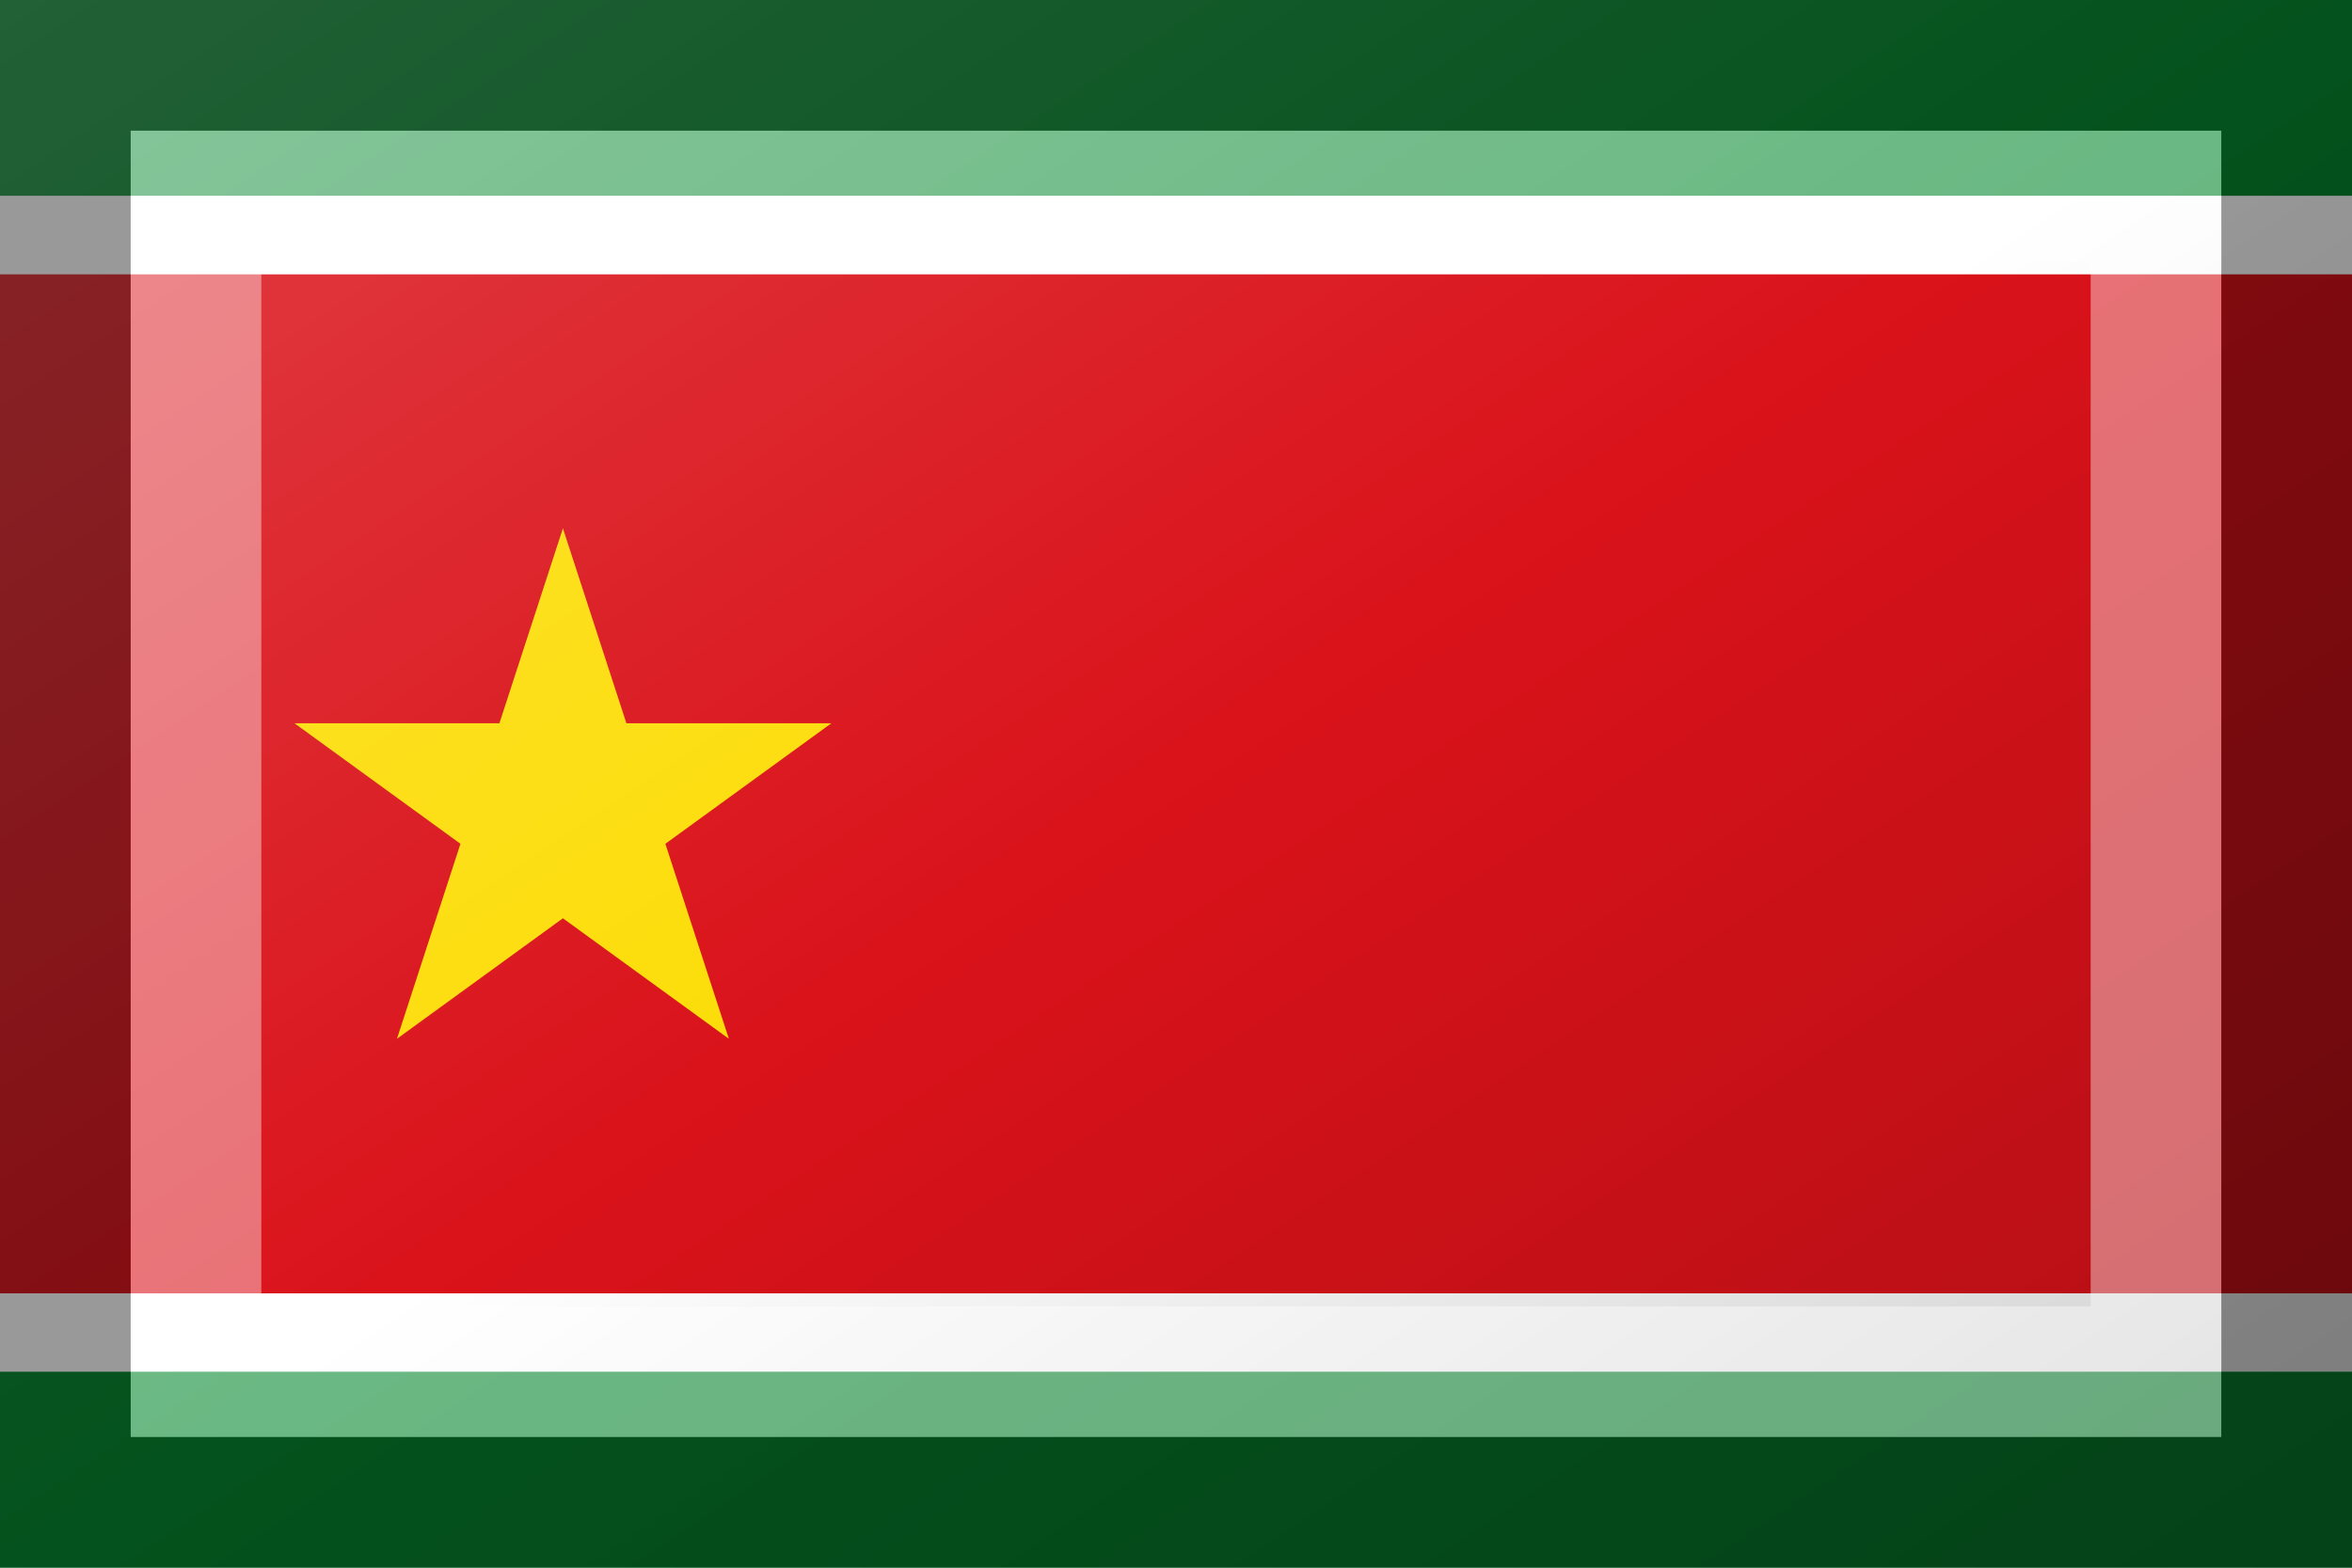
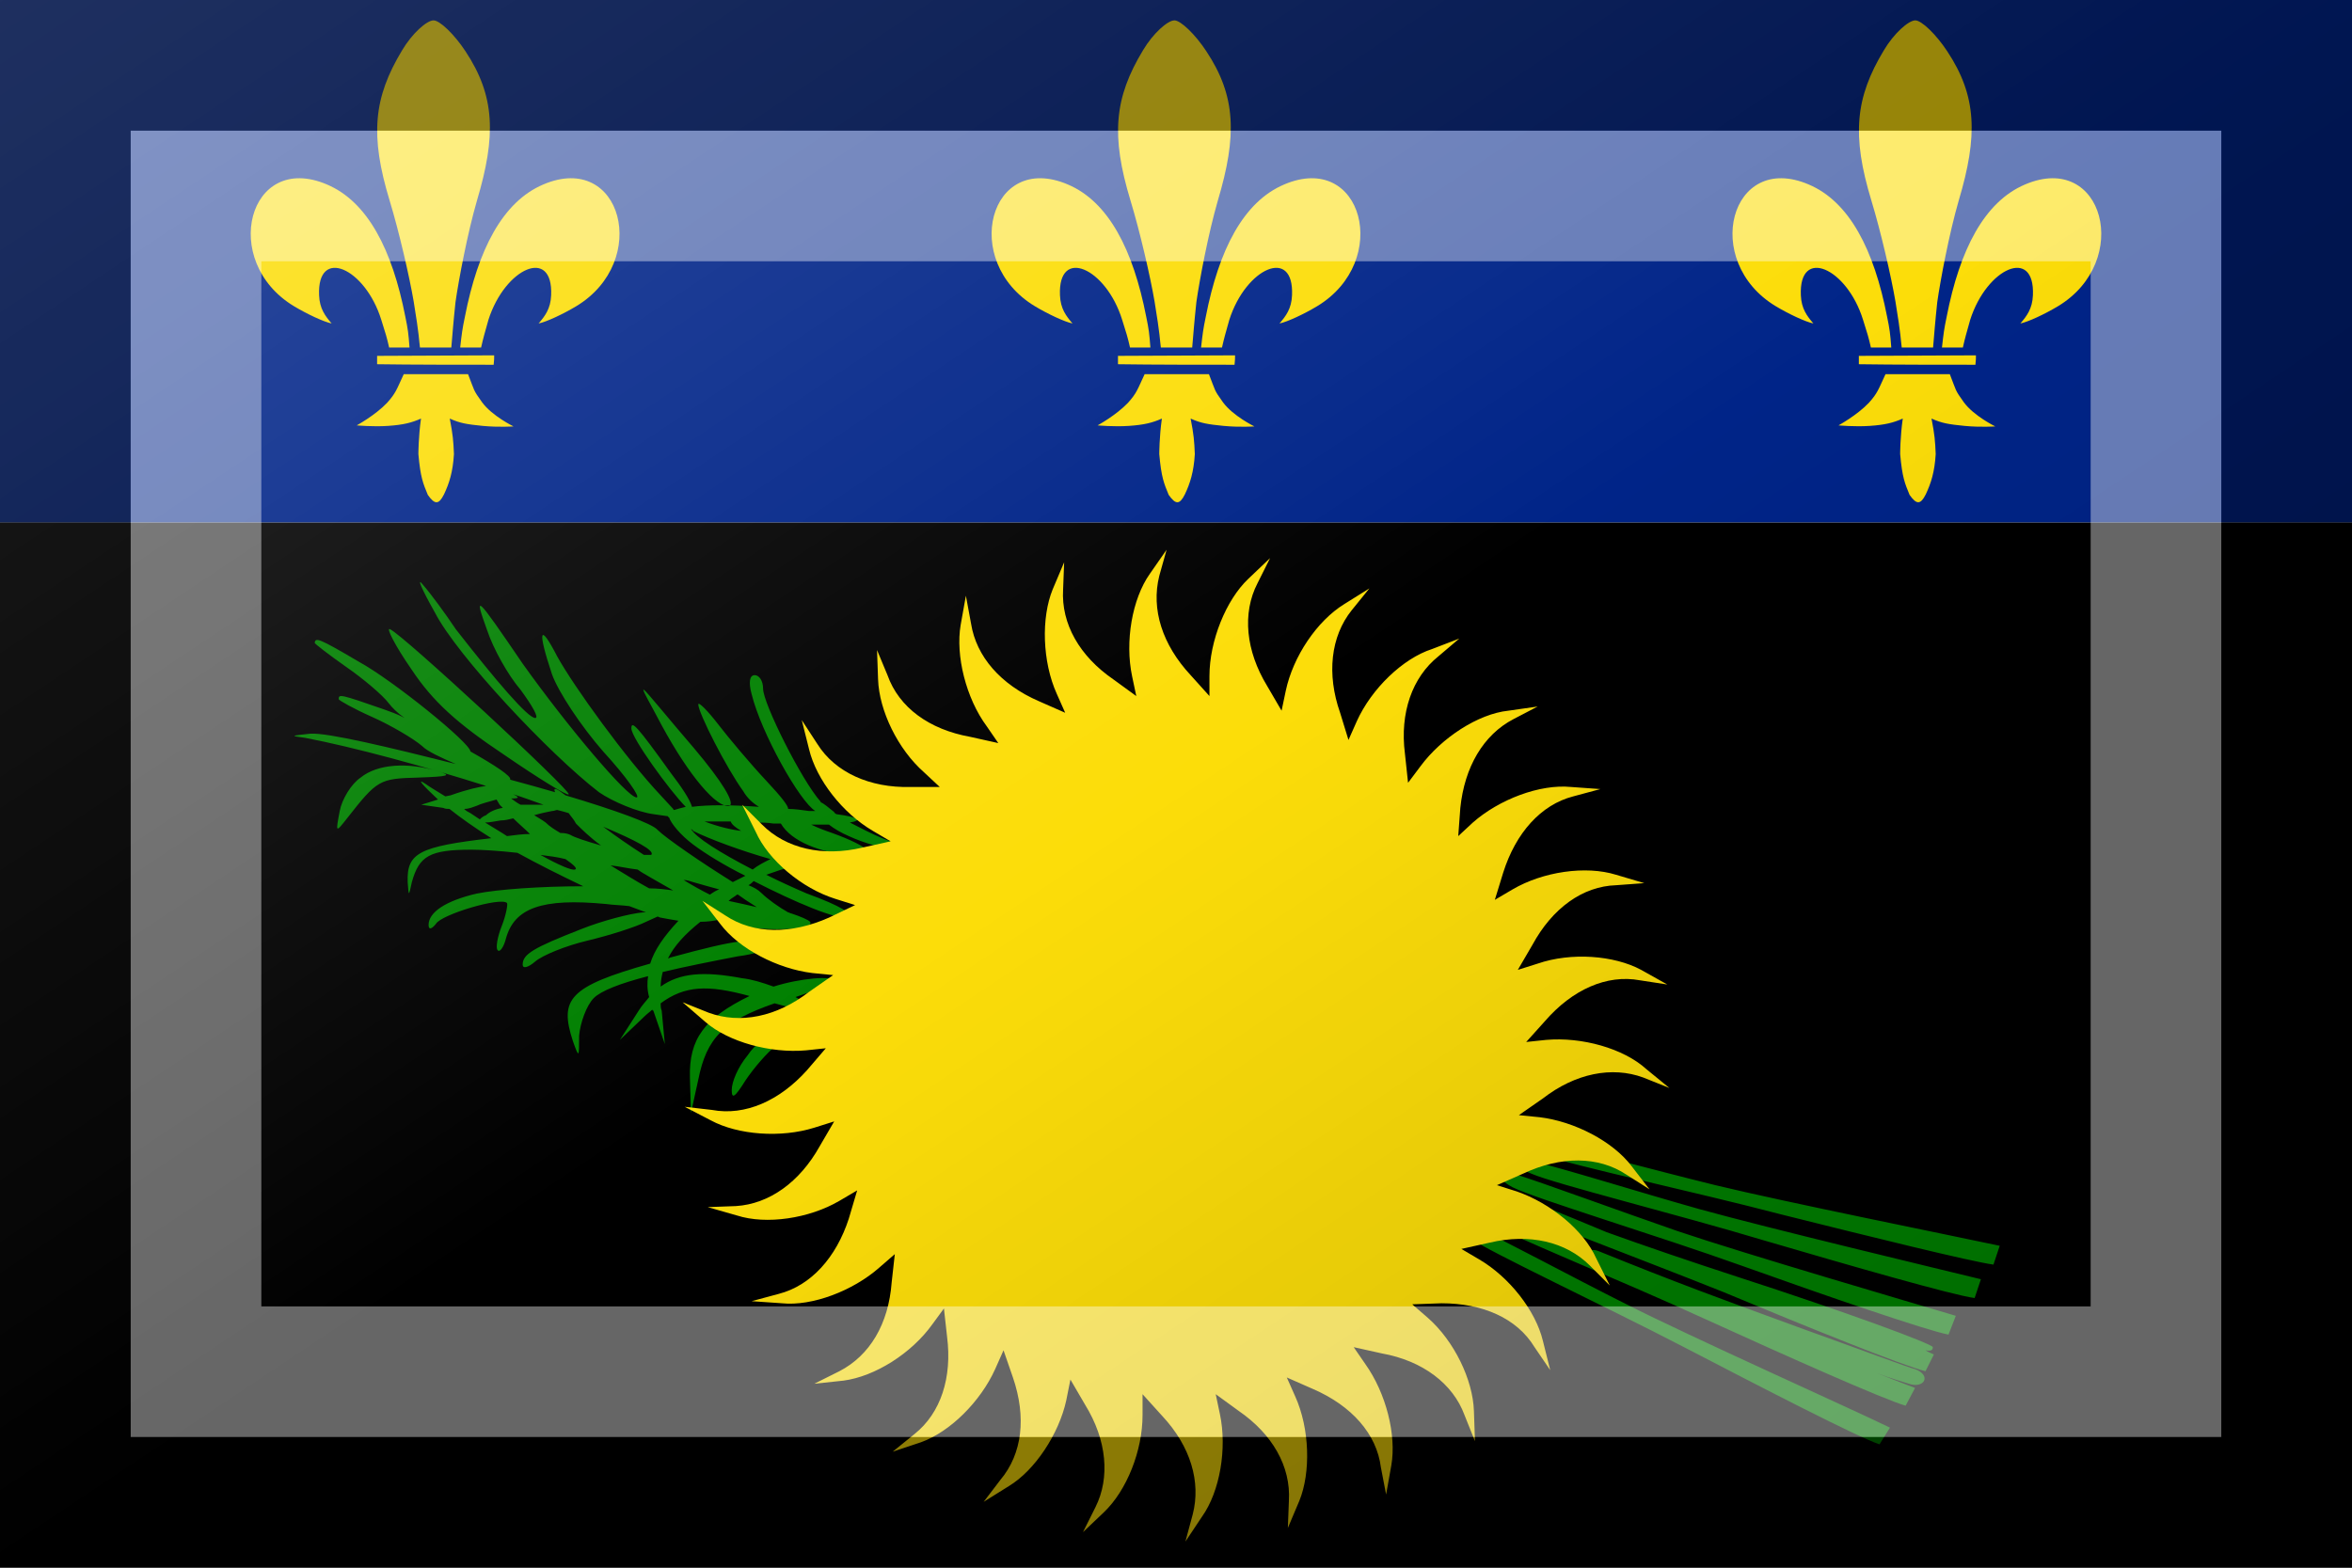
<svg xmlns="http://www.w3.org/2000/svg" xmlns:xlink="http://www.w3.org/1999/xlink" version="1.1" width="540" height="360" viewBox="0 0 540 360">
  <style>
- .green{fill:rgb(7,137,48);}
- .red{fill:rgb(218,18,26);}
- .white{fill:rgb(255,255,255);}
+ .black{fill:rgb(0,0,0);}
+ .blue{fill:rgb(0,36,136);}
+ .green{fill:rgb(0,128,0);}
.yellow{fill:rgb(252,221,9);}
</style>
  <defs>
-     <path id="star" d="M 0.0 -1.0 L 0.225 -0.309 L 0.951 -0.309 L 0.363 0.118 L 0.588 0.809 L 0.0 0.382 L -0.588 0.809 L -0.363 0.118 L -0.951 -0.309 L -0.225 -0.309 Z" />
+     <path id="cane" d="M 0.717 0.292 C 0.72 0.294 0.723 0.295 0.725 0.296 L 0.717 0.312 C 0.696 0.307 0.602 0.269 0.523 0.236 C 0.443 0.204 0.33 0.162 0.308 0.15 C 0.292 0.141 0.293 0.132 0.313 0.139 C 0.327 0.144 0.369 0.161 0.412 0.179 C 0.448 0.192 0.492 0.207 0.538 0.222 C 0.64 0.255 0.724 0.286 0.724 0.289 C 0.724 0.292 0.722 0.293 0.717 0.292 Z M 0.707 0.31 C 0.702 0.309 0.654 0.291 0.601 0.272 C 0.519 0.242 0.478 0.227 0.404 0.197 C 0.398 0.195 0.396 0.196 0.398 0.2 C 0.399 0.201 0.399 0.201 0.4 0.202 C 0.357 0.182 0.314 0.162 0.3 0.157 C 0.28 0.15 0.279 0.158 0.295 0.168 C 0.316 0.181 0.428 0.226 0.506 0.262 C 0.585 0.298 0.677 0.339 0.698 0.345 L 0.707 0.328 C 0.699 0.325 0.686 0.32 0.671 0.314 C 0.684 0.319 0.695 0.322 0.701 0.324 C 0.716 0.329 0.723 0.316 0.707 0.31 Z M -0.643 -0.278 C -0.611 -0.256 -0.582 -0.238 -0.581 -0.24 C -0.578 -0.243 -0.741 -0.394 -0.752 -0.398 C -0.756 -0.4 -0.747 -0.382 -0.731 -0.359 C -0.711 -0.329 -0.688 -0.308 -0.643 -0.278 Z M -0.269 -0.187 C -0.279 -0.188 -0.298 -0.193 -0.313 -0.2 C -0.32 -0.203 -0.327 -0.207 -0.332 -0.211 C -0.337 -0.211 -0.343 -0.211 -0.349 -0.211 C -0.343 -0.208 -0.335 -0.205 -0.329 -0.203 C -0.293 -0.19 -0.282 -0.179 -0.307 -0.181 C -0.341 -0.184 -0.368 -0.195 -0.378 -0.212 C -0.38 -0.212 -0.383 -0.212 -0.385 -0.212 C -0.391 -0.213 -0.397 -0.213 -0.403 -0.213 C -0.402 -0.213 -0.401 -0.212 -0.401 -0.212 C -0.396 -0.206 -0.384 -0.198 -0.375 -0.193 C -0.373 -0.192 -0.371 -0.191 -0.369 -0.19 C -0.365 -0.188 -0.36 -0.186 -0.356 -0.184 C -0.354 -0.183 -0.351 -0.182 -0.349 -0.181 C -0.344 -0.178 -0.342 -0.176 -0.341 -0.175 C -0.334 -0.171 -0.33 -0.167 -0.33 -0.165 C -0.33 -0.163 -0.345 -0.166 -0.365 -0.171 C -0.373 -0.17 -0.383 -0.166 -0.392 -0.163 C -0.38 -0.157 -0.367 -0.151 -0.353 -0.145 C -0.32 -0.133 -0.308 -0.125 -0.315 -0.123 C -0.323 -0.119 -0.365 -0.137 -0.404 -0.157 C -0.405 -0.156 -0.407 -0.154 -0.409 -0.153 C -0.404 -0.151 -0.4 -0.149 -0.396 -0.145 C -0.391 -0.14 -0.38 -0.132 -0.371 -0.127 C -0.37 -0.127 -0.369 -0.126 -0.368 -0.126 C -0.359 -0.123 -0.352 -0.12 -0.35 -0.118 C -0.344 -0.108 -0.414 -0.109 -0.432 -0.118 C -0.433 -0.119 -0.434 -0.119 -0.435 -0.12 L -0.437 -0.12 C -0.442 -0.119 -0.448 -0.118 -0.455 -0.118 C -0.47 -0.106 -0.48 -0.095 -0.486 -0.083 C -0.485 -0.083 -0.484 -0.084 -0.483 -0.084 C -0.421 -0.101 -0.399 -0.104 -0.394 -0.095 C -0.391 -0.091 -0.403 -0.087 -0.419 -0.085 C -0.445 -0.08 -0.47 -0.075 -0.491 -0.07 C -0.492 -0.066 -0.493 -0.061 -0.493 -0.056 C -0.475 -0.069 -0.452 -0.071 -0.415 -0.064 C -0.406 -0.063 -0.396 -0.06 -0.385 -0.056 C -0.36 -0.064 -0.327 -0.067 -0.327 -0.061 C -0.327 -0.06 -0.343 -0.053 -0.364 -0.046 C -0.353 -0.04 -0.346 -0.035 -0.348 -0.032 C -0.348 -0.031 -0.363 -0.034 -0.384 -0.04 C -0.433 -0.023 -0.449 -0.007 -0.457 0.033 L -0.464 0.065 L -0.465 0.031 C -0.466 -0.006 -0.451 -0.026 -0.408 -0.047 C -0.448 -0.058 -0.47 -0.057 -0.493 -0.04 C -0.493 -0.038 -0.493 -0.035 -0.492 -0.033 L -0.489 -0.001 L -0.5 -0.033 C -0.501 -0.033 -0.501 -0.034 -0.501 -0.034 C -0.503 -0.032 -0.506 -0.03 -0.509 -0.027 L -0.532 -0.005 L -0.514 -0.033 C -0.511 -0.038 -0.507 -0.042 -0.504 -0.046 C -0.506 -0.053 -0.506 -0.06 -0.505 -0.066 C -0.532 -0.059 -0.55 -0.052 -0.557 -0.045 C -0.564 -0.038 -0.57 -0.021 -0.571 -0.009 C -0.571 0.012 -0.571 0.013 -0.577 -0.004 C -0.59 -0.044 -0.581 -0.056 -0.503 -0.078 C -0.499 -0.091 -0.49 -0.104 -0.476 -0.119 C -0.482 -0.12 -0.488 -0.121 -0.493 -0.122 C -0.494 -0.122 -0.495 -0.123 -0.496 -0.123 L -0.507 -0.118 C -0.517 -0.113 -0.542 -0.105 -0.563 -0.1 S -0.606 -0.086 -0.613 -0.08 C -0.62 -0.074 -0.625 -0.073 -0.625 -0.077 C -0.625 -0.087 -0.615 -0.093 -0.569 -0.111 C -0.549 -0.119 -0.522 -0.126 -0.51 -0.127 H -0.507 C -0.512 -0.129 -0.518 -0.131 -0.523 -0.133 C -0.531 -0.134 -0.538 -0.134 -0.545 -0.135 C -0.607 -0.141 -0.633 -0.131 -0.641 -0.102 C -0.643 -0.094 -0.647 -0.088 -0.649 -0.091 C -0.651 -0.093 -0.649 -0.104 -0.645 -0.114 S -0.639 -0.135 -0.64 -0.136 C -0.646 -0.142 -0.703 -0.125 -0.708 -0.116 C -0.712 -0.111 -0.715 -0.11 -0.715 -0.115 C -0.715 -0.127 -0.699 -0.138 -0.669 -0.145 C -0.649 -0.149 -0.608 -0.152 -0.567 -0.152 C -0.588 -0.162 -0.61 -0.173 -0.63 -0.184 C -0.648 -0.186 -0.664 -0.187 -0.674 -0.187 C -0.714 -0.187 -0.724 -0.181 -0.731 -0.156 C -0.734 -0.142 -0.734 -0.142 -0.735 -0.156 C -0.736 -0.184 -0.724 -0.19 -0.655 -0.198 C -0.671 -0.208 -0.685 -0.218 -0.695 -0.226 C -0.697 -0.226 -0.699 -0.226 -0.701 -0.227 L -0.722 -0.23 L -0.706 -0.235 C -0.721 -0.249 -0.727 -0.256 -0.718 -0.25 C -0.714 -0.247 -0.707 -0.243 -0.699 -0.238 L -0.694 -0.239 C -0.677 -0.245 -0.667 -0.247 -0.66 -0.248 C -0.66 -0.248 -0.66 -0.248 -0.66 -0.248 C -0.72 -0.267 -0.786 -0.285 -0.833 -0.294 C -0.848 -0.296 -0.847 -0.296 -0.828 -0.298 C -0.811 -0.299 -0.753 -0.285 -0.689 -0.269 C -0.703 -0.275 -0.716 -0.281 -0.721 -0.286 C -0.729 -0.293 -0.751 -0.306 -0.769 -0.314 C -0.787 -0.322 -0.801 -0.33 -0.801 -0.331 C -0.801 -0.336 -0.8 -0.336 -0.757 -0.321 C -0.752 -0.319 -0.745 -0.317 -0.738 -0.313 C -0.745 -0.318 -0.75 -0.323 -0.753 -0.327 C -0.759 -0.335 -0.778 -0.351 -0.794 -0.362 C -0.811 -0.374 -0.824 -0.384 -0.824 -0.385 C -0.823 -0.39 -0.821 -0.39 -0.782 -0.367 C -0.749 -0.349 -0.675 -0.289 -0.675 -0.281 C -0.652 -0.268 -0.635 -0.257 -0.637 -0.254 C -0.622 -0.25 -0.608 -0.246 -0.594 -0.242 C -0.596 -0.247 -0.593 -0.246 -0.584 -0.239 C -0.537 -0.225 -0.501 -0.212 -0.496 -0.206 C -0.488 -0.198 -0.453 -0.174 -0.424 -0.156 C -0.42 -0.158 -0.416 -0.16 -0.412 -0.162 C -0.412 -0.162 -0.412 -0.162 -0.412 -0.162 C -0.432 -0.172 -0.45 -0.183 -0.462 -0.192 C -0.474 -0.201 -0.483 -0.212 -0.485 -0.218 C -0.485 -0.218 -0.486 -0.218 -0.486 -0.219 L -0.5 -0.221 C -0.515 -0.223 -0.539 -0.233 -0.552 -0.242 C -0.6 -0.279 -0.688 -0.373 -0.709 -0.414 C -0.722 -0.437 -0.727 -0.449 -0.72 -0.44 C -0.713 -0.432 -0.699 -0.413 -0.689 -0.398 C -0.65 -0.348 -0.62 -0.313 -0.613 -0.313 C -0.609 -0.313 -0.616 -0.325 -0.627 -0.34 C -0.639 -0.354 -0.653 -0.379 -0.659 -0.397 C -0.672 -0.433 -0.67 -0.431 -0.625 -0.365 C -0.583 -0.306 -0.525 -0.237 -0.516 -0.237 C -0.512 -0.237 -0.526 -0.257 -0.548 -0.281 C -0.569 -0.305 -0.591 -0.338 -0.597 -0.355 C -0.611 -0.397 -0.609 -0.405 -0.592 -0.372 C -0.576 -0.343 -0.526 -0.274 -0.493 -0.239 L -0.481 -0.226 C -0.481 -0.225 -0.48 -0.225 -0.48 -0.225 C -0.477 -0.226 -0.473 -0.227 -0.469 -0.228 C -0.484 -0.243 -0.521 -0.294 -0.521 -0.303 C -0.521 -0.311 -0.516 -0.306 -0.483 -0.26 C -0.473 -0.247 -0.465 -0.235 -0.463 -0.228 C -0.448 -0.23 -0.426 -0.23 -0.399 -0.228 C -0.404 -0.231 -0.41 -0.236 -0.414 -0.243 C -0.43 -0.265 -0.457 -0.318 -0.457 -0.326 C -0.457 -0.329 -0.448 -0.32 -0.438 -0.307 C -0.428 -0.294 -0.407 -0.269 -0.392 -0.253 C -0.377 -0.237 -0.371 -0.229 -0.371 -0.226 C -0.365 -0.226 -0.358 -0.225 -0.351 -0.224 C -0.349 -0.224 -0.347 -0.224 -0.345 -0.224 C -0.36 -0.233 -0.397 -0.299 -0.406 -0.336 C -0.409 -0.347 -0.408 -0.354 -0.403 -0.354 C -0.399 -0.354 -0.395 -0.349 -0.395 -0.341 C -0.395 -0.327 -0.358 -0.253 -0.34 -0.233 C -0.34 -0.233 -0.34 -0.232 -0.339 -0.232 C -0.337 -0.231 -0.333 -0.228 -0.327 -0.223 C -0.327 -0.222 -0.326 -0.222 -0.325 -0.221 C -0.303 -0.218 -0.3 -0.215 -0.312 -0.213 C -0.302 -0.208 -0.291 -0.202 -0.281 -0.198 C -0.26 -0.19 -0.257 -0.187 -0.269 -0.187 Z M -0.419 -0.144 C -0.419 -0.144 -0.419 -0.144 -0.42 -0.144 C -0.422 -0.142 -0.425 -0.141 -0.428 -0.138 C -0.419 -0.136 -0.409 -0.134 -0.401 -0.132 C -0.409 -0.137 -0.415 -0.141 -0.419 -0.144 Z M -0.627 -0.23 C -0.623 -0.23 -0.617 -0.23 -0.612 -0.23 C -0.609 -0.23 -0.607 -0.23 -0.605 -0.23 C -0.614 -0.233 -0.624 -0.237 -0.634 -0.24 C -0.628 -0.237 -0.628 -0.236 -0.636 -0.236 C -0.633 -0.234 -0.631 -0.232 -0.627 -0.23 Z M -0.646 -0.215 C -0.652 -0.214 -0.657 -0.213 -0.661 -0.213 C -0.653 -0.208 -0.646 -0.204 -0.64 -0.2 C -0.632 -0.201 -0.625 -0.202 -0.618 -0.202 C -0.623 -0.207 -0.629 -0.212 -0.634 -0.217 C -0.638 -0.216 -0.642 -0.215 -0.646 -0.215 Z M -0.589 -0.203 C -0.584 -0.203 -0.581 -0.202 -0.579 -0.201 C -0.576 -0.199 -0.564 -0.195 -0.55 -0.191 C -0.561 -0.199 -0.569 -0.207 -0.574 -0.212 C -0.576 -0.216 -0.579 -0.219 -0.581 -0.222 C -0.584 -0.223 -0.588 -0.224 -0.592 -0.225 C -0.593 -0.225 -0.595 -0.224 -0.597 -0.224 C -0.602 -0.223 -0.607 -0.222 -0.614 -0.22 C -0.611 -0.218 -0.607 -0.216 -0.603 -0.213 C -0.599 -0.209 -0.594 -0.206 -0.589 -0.203 Z M -0.541 -0.172 C -0.528 -0.164 -0.515 -0.156 -0.504 -0.15 C -0.496 -0.15 -0.488 -0.149 -0.481 -0.148 C -0.488 -0.152 -0.495 -0.156 -0.502 -0.16 C -0.507 -0.163 -0.511 -0.165 -0.515 -0.168 C -0.524 -0.169 -0.532 -0.171 -0.541 -0.172 Z M -0.462 -0.156 C -0.465 -0.157 -0.468 -0.158 -0.471 -0.158 C -0.463 -0.153 -0.454 -0.148 -0.446 -0.144 C -0.443 -0.146 -0.44 -0.148 -0.437 -0.149 C -0.444 -0.151 -0.452 -0.153 -0.462 -0.156 Z M -0.548 -0.209 C -0.536 -0.2 -0.523 -0.191 -0.509 -0.182 C -0.505 -0.182 -0.503 -0.182 -0.502 -0.182 C -0.498 -0.186 -0.517 -0.196 -0.548 -0.209 Z M -0.675 -0.222 C -0.672 -0.22 -0.669 -0.218 -0.666 -0.216 C -0.665 -0.217 -0.663 -0.219 -0.66 -0.22 C -0.657 -0.223 -0.651 -0.226 -0.644 -0.227 C -0.645 -0.228 -0.646 -0.229 -0.647 -0.23 C -0.648 -0.232 -0.649 -0.233 -0.65 -0.235 C -0.657 -0.233 -0.665 -0.231 -0.669 -0.229 C -0.672 -0.228 -0.676 -0.226 -0.681 -0.226 C -0.679 -0.224 -0.677 -0.223 -0.675 -0.222 Z M -0.584 -0.178 C -0.592 -0.18 -0.6 -0.181 -0.608 -0.182 C -0.59 -0.172 -0.578 -0.167 -0.575 -0.168 C -0.572 -0.169 -0.577 -0.173 -0.584 -0.178 Z M -0.388 -0.178 C -0.416 -0.186 -0.446 -0.197 -0.462 -0.205 C -0.462 -0.206 -0.463 -0.206 -0.464 -0.207 C -0.46 -0.199 -0.436 -0.184 -0.405 -0.168 C -0.4 -0.172 -0.394 -0.175 -0.388 -0.178 Z M -0.427 -0.214 C -0.437 -0.214 -0.445 -0.214 -0.451 -0.214 C -0.438 -0.209 -0.425 -0.206 -0.416 -0.205 C -0.421 -0.208 -0.425 -0.211 -0.426 -0.214 C -0.426 -0.214 -0.426 -0.214 -0.427 -0.214 Z M -0.427 -0.229 C -0.422 -0.232 -0.434 -0.252 -0.461 -0.284 C -0.486 -0.313 -0.506 -0.338 -0.509 -0.34 S -0.503 -0.327 -0.492 -0.306 C -0.466 -0.258 -0.439 -0.226 -0.427 -0.229 Z M -0.706 -0.262 C -0.735 -0.271 -0.764 -0.269 -0.78 -0.256 C -0.789 -0.25 -0.798 -0.235 -0.8 -0.224 C -0.804 -0.203 -0.804 -0.203 -0.793 -0.217 C -0.764 -0.254 -0.762 -0.255 -0.725 -0.256 C -0.696 -0.257 -0.692 -0.258 -0.706 -0.262 Z M -0.381 -0.01 C -0.39 -0.01 -0.402 -0.002 -0.41 0.01 C -0.419 0.021 -0.425 0.035 -0.425 0.043 C -0.425 0.052 -0.422 0.05 -0.412 0.034 C -0.404 0.022 -0.391 0.007 -0.383 7.9999864E-4 C -0.367 -0.01 -0.367 -0.01 -0.381 -0.01 Z M 0.344 0.112 C 0.323 0.107 0.323 0.116 0.34 0.123 C 0.363 0.133 0.48 0.162 0.563 0.187 C 0.645 0.211 0.742 0.239 0.764 0.242 L 0.77 0.224 C 0.729 0.214 0.566 0.175 0.501 0.157 C 0.444 0.141 0.364 0.116 0.344 0.112 Z M 0.516 0.134 C 0.459 0.12 0.378 0.098 0.358 0.094 C 0.337 0.09 0.337 0.099 0.355 0.106 C 0.378 0.115 0.495 0.14 0.579 0.162 C 0.663 0.183 0.76 0.207 0.782 0.21 L 0.788 0.192 C 0.746 0.183 0.582 0.15 0.516 0.134 Z M 0.326 0.124 C 0.306 0.119 0.305 0.127 0.322 0.136 C 0.344 0.147 0.46 0.182 0.541 0.211 C 0.622 0.24 0.718 0.273 0.739 0.277 L 0.746 0.259 C 0.706 0.247 0.545 0.2 0.48 0.178 C 0.425 0.159 0.346 0.13 0.326 0.124 Z M 0.286 0.174 C 0.266 0.165 0.265 0.173 0.28 0.184 C 0.3 0.198 0.409 0.249 0.486 0.289 C 0.563 0.329 0.652 0.375 0.673 0.382 L 0.683 0.366 C 0.644 0.347 0.492 0.279 0.431 0.248 C 0.379 0.222 0.305 0.182 0.286 0.174 Z" />
+     <path id="fleur" d="M -0.207 -0.147 C -0.129 -0.114 -0.082 -0.022 -0.057 0.106 C -0.052 0.13 -0.051 0.138 -0.049 0.165 C -0.065 0.165 -0.072 0.165 -0.088 0.165 C -0.092 0.147 -0.095 0.137 -0.103 0.112 C -0.134 0.012 -0.226 -0.028 -0.222 0.065 C -0.221 0.091 -0.21 0.105 -0.198 0.119 C -0.213 0.116 -0.245 0.101 -0.27 0.086 C -0.413 -2.0E-4 -0.357 -0.211 -0.207 -0.147 L -0.207 -0.147 Z M -0.063 -0.404 C -0.118 -0.313 -0.125 -0.241 -0.087 -0.116 C -0.069 -0.057 -0.049 0.03 -0.041 0.077 C -0.03 0.144 -0.031 0.15 -0.029 0.165 C -0.015 0.165 0.016 0.165 0.031 0.165 C 0.033 0.142 0.035 0.115 0.039 0.078 C 0.045 0.036 0.062 -0.054 0.08 -0.116 C 0.117 -0.24 0.115 -0.316 0.058 -0.402 C 0.037 -0.434 0.009 -0.461 -0.003 -0.461 C -0.016 -0.461 -0.044 -0.436 -0.063 -0.404 L -0.063 -0.404 Z M 0.207 -0.147 C 0.129 -0.114 0.082 -0.022 0.057 0.106 C 0.052 0.13 0.051 0.138 0.048 0.165 C 0.065 0.165 0.072 0.165 0.088 0.165 C 0.092 0.147 0.095 0.137 0.102 0.112 C 0.134 0.012 0.226 -0.028 0.222 0.065 C 0.221 0.091 0.21 0.105 0.198 0.119 C 0.213 0.116 0.245 0.101 0.27 0.086 C 0.413 -2.0E-4 0.357 -0.211 0.207 -0.147 L 0.207 -0.147 Z M -0.111 0.197 C -0.048 0.198 0.06 0.198 0.112 0.198 C 0.113 0.184 0.113 0.191 0.113 0.18 C 0.074 0.18 -0.072 0.181 -0.111 0.181 C -0.111 0.188 -0.111 0.191 -0.111 0.197 Z M -0.092 0.271 C -0.115 0.295 -0.15 0.314 -0.15 0.314 S -0.119 0.317 -0.09 0.315 C -0.061 0.313 -0.045 0.309 -0.027 0.301 C -0.032 0.336 -0.032 0.369 -0.032 0.369 C -0.028 0.414 -0.023 0.425 -0.014 0.447 C -5.9999526E-4 0.466 0.007 0.466 0.017 0.446 C 0.027 0.425 0.034 0.403 0.036 0.369 C 0.035 0.344 0.034 0.332 0.028 0.301 C 0.048 0.31 0.061 0.312 0.091 0.315 C 0.122 0.318 0.15 0.316 0.15 0.316 S 0.109 0.296 0.09 0.27 C 0.072 0.245 0.076 0.249 0.063 0.216 C 0.047 0.216 -0.034 0.216 -0.06 0.216 C -0.074 0.246 -0.075 0.252 -0.092 0.271 L -0.092 0.271 Z" />
+     <path id="sun" d="M 0.038 0.334 L 0.06 0.35 C 0.092 0.372 0.11 0.403 0.108 0.436 L 0.107 0.462 L 0.118 0.436 C 0.129 0.409 0.128 0.367 0.114 0.336 L 0.106 0.318 L 0.131 0.329 C 0.168 0.345 0.192 0.372 0.196 0.404 L 0.201 0.43 L 0.206 0.402 C 0.211 0.373 0.201 0.333 0.181 0.305 L 0.17 0.289 L 0.197 0.295 C 0.236 0.302 0.265 0.324 0.276 0.354 L 0.286 0.379 L 0.285 0.35 C 0.284 0.32 0.266 0.283 0.241 0.261 L 0.226 0.248 L 0.254 0.247 C 0.293 0.247 0.326 0.261 0.343 0.289 L 0.358 0.311 L 0.351 0.283 C 0.344 0.254 0.319 0.222 0.29 0.205 L 0.273 0.195 L 0.3 0.189 C 0.338 0.18 0.373 0.188 0.396 0.211 L 0.415 0.23 L 0.402 0.204 C 0.39 0.177 0.358 0.151 0.326 0.14 L 0.307 0.134 L 0.332 0.123 C 0.368 0.106 0.404 0.106 0.431 0.124 L 0.453 0.138 L 0.436 0.116 C 0.418 0.092 0.381 0.073 0.348 0.069 L 0.328 0.067 L 0.351 0.051 C 0.382 0.027 0.417 0.02 0.447 0.031 L 0.472 0.041 L 0.45 0.023 C 0.428 0.003 0.388 -0.008 0.354 -0.005 L 0.335 -0.003 L 0.353 -0.023 C 0.379 -0.053 0.412 -0.068 0.444 -0.062 L 0.47 -0.058 L 0.445 -0.072 C 0.419 -0.086 0.378 -0.089 0.346 -0.078 L 0.327 -0.072 L 0.341 -0.096 C 0.36 -0.131 0.389 -0.152 0.421 -0.153 L 0.448 -0.155 L 0.421 -0.163 C 0.392 -0.172 0.351 -0.166 0.322 -0.149 L 0.305 -0.139 L 0.313 -0.165 C 0.325 -0.203 0.349 -0.23 0.38 -0.238 L 0.406 -0.245 L 0.378 -0.247 C 0.348 -0.25 0.309 -0.235 0.284 -0.213 L 0.27 -0.2 L 0.272 -0.227 C 0.276 -0.266 0.294 -0.297 0.323 -0.312 L 0.346 -0.324 L 0.318 -0.32 C 0.289 -0.317 0.254 -0.294 0.234 -0.267 L 0.222 -0.251 L 0.219 -0.279 C 0.214 -0.318 0.226 -0.352 0.251 -0.372 L 0.271 -0.389 L 0.245 -0.379 C 0.217 -0.37 0.187 -0.341 0.173 -0.31 L 0.165 -0.292 L 0.157 -0.318 C 0.144 -0.355 0.148 -0.391 0.168 -0.416 L 0.185 -0.437 L 0.161 -0.422 C 0.135 -0.406 0.112 -0.372 0.105 -0.339 L 0.101 -0.32 L 0.087 -0.344 C 0.067 -0.377 0.063 -0.413 0.078 -0.442 L 0.09 -0.466 L 0.069 -0.446 C 0.048 -0.426 0.032 -0.387 0.032 -0.353 V -0.334 L 0.014 -0.354 C -0.013 -0.383 -0.024 -0.417 -0.016 -0.449 L -0.009 -0.474 L -0.025 -0.451 C -0.042 -0.427 -0.049 -0.386 -0.042 -0.353 L -0.038 -0.334 L -0.06 -0.35 C -0.092 -0.372 -0.11 -0.403 -0.108 -0.436 L -0.107 -0.462 L -0.118 -0.436 C -0.129 -0.409 -0.128 -0.367 -0.114 -0.336 L -0.106 -0.318 L -0.131 -0.329 C -0.168 -0.345 -0.191 -0.372 -0.196 -0.403 L -0.201 -0.43 L -0.206 -0.402 C -0.211 -0.373 -0.201 -0.332 -0.181 -0.305 L -0.17 -0.289 L -0.197 -0.295 C -0.236 -0.302 -0.265 -0.323 -0.276 -0.354 L -0.286 -0.378 L -0.285 -0.35 C -0.284 -0.32 -0.266 -0.283 -0.241 -0.261 L -0.226 -0.247 L -0.254 -0.247 C -0.293 -0.246 -0.326 -0.261 -0.343 -0.288 L -0.358 -0.311 L -0.351 -0.283 C -0.344 -0.254 -0.319 -0.222 -0.29 -0.205 L -0.273 -0.195 L -0.3 -0.189 C -0.338 -0.18 -0.373 -0.188 -0.396 -0.211 L -0.415 -0.23 L -0.402 -0.204 C -0.39 -0.177 -0.358 -0.15 -0.326 -0.14 L -0.307 -0.134 L -0.332 -0.122 C -0.368 -0.106 -0.404 -0.106 -0.431 -0.124 L -0.453 -0.138 L -0.436 -0.116 C -0.418 -0.092 -0.381 -0.073 -0.348 -0.069 L -0.328 -0.067 L -0.351 -0.051 C -0.382 -0.027 -0.417 -0.02 -0.447 -0.031 L -0.472 -0.041 L -0.45 -0.022 C -0.428 -0.003 -0.388 0.008 -0.354 0.005 L -0.335 0.003 L -0.353 0.024 C -0.379 0.053 -0.412 0.068 -0.444 0.062 L -0.47 0.059 L -0.445 0.072 C -0.419 0.086 -0.378 0.089 -0.346 0.079 L -0.327 0.073 L -0.341 0.097 C -0.36 0.131 -0.389 0.152 -0.421 0.154 L -0.448 0.155 L -0.42 0.163 C -0.392 0.172 -0.351 0.166 -0.322 0.149 L -0.305 0.139 L -0.313 0.166 C -0.325 0.203 -0.349 0.23 -0.38 0.238 L -0.406 0.245 L -0.377 0.247 C -0.348 0.25 -0.309 0.235 -0.284 0.213 L -0.269 0.2 L -0.272 0.227 C -0.275 0.267 -0.293 0.297 -0.322 0.312 L -0.346 0.324 L -0.318 0.321 C -0.288 0.317 -0.253 0.295 -0.233 0.267 L -0.222 0.252 L -0.219 0.279 C -0.214 0.318 -0.225 0.352 -0.25 0.372 L -0.271 0.389 L -0.244 0.38 C -0.216 0.37 -0.187 0.341 -0.173 0.31 L -0.165 0.292 L -0.156 0.318 C -0.143 0.356 -0.147 0.391 -0.168 0.416 L -0.184 0.437 L -0.16 0.422 C -0.135 0.407 -0.112 0.372 -0.105 0.34 L -0.101 0.32 L -0.087 0.344 C -0.066 0.378 -0.063 0.414 -0.077 0.442 L -0.089 0.466 L -0.069 0.447 C -0.047 0.426 -0.032 0.388 -0.032 0.354 V 0.334 L -0.013 0.355 C 0.014 0.384 0.024 0.418 0.016 0.449 L 0.009 0.475 L 0.025 0.451 C 0.042 0.427 0.049 0.386 0.042 0.353 L 0.038 0.334 Z" />
    <linearGradient id="glaze" x1="0%" y1="0%" x2="100%" y2="100%">
      <stop offset="0%" stop-color="rgb(255,255,255)" stop-opacity="0.2" />
      <stop offset="49.999%" stop-color="rgb(255,255,255)" stop-opacity="0.0" />
      <stop offset="50.001%" stop-color="rgb(0,0,0)" stop-opacity="0.0" />
      <stop offset="100%" stop-color="rgb(0,0,0)" stop-opacity="0.2" />
    </linearGradient>
  </defs>
  <g>
    <g>
-       <rect x="0" y="0" width="540" height="45" class="green" />
-       <rect x="0" y="45" width="540" height="18" class="white" />
-       <rect x="0" y="63" width="540" height="234" class="red" />
-       <rect x="0" y="297" width="540" height="18" class="white" />
-       <rect x="0" y="315" width="540" height="45" class="green" />
+       <rect x="0" y="0" width="540" height="120" class="blue" />
+       <rect x="0" y="120" width="540" height="240" class="black" />
    </g>
-     <use xlink:href="#star" transform="translate(129.24 186.12) scale(64.8 64.8) rotate(0)" class="yellow" />
+     <use xlink:href="#fleur" transform="translate(99.9 60) scale(120 120) rotate(0)" class="yellow" />
+     <use xlink:href="#fleur" transform="translate(270 60) scale(120 120) rotate(0)" class="yellow" />
+     <use xlink:href="#fleur" transform="translate(440.1 60) scale(120 120) rotate(0)" class="yellow" />
+     <use xlink:href="#cane" transform="translate(270 240) scale(240 240) rotate(0)" class="green" />
+     <use xlink:href="#sun" transform="translate(270 240) scale(240 240) rotate(0)" class="yellow" />
  </g>
  <g>
    <rect x="0" y="0" width="540" height="360" fill="url(#glaze)" />
    <path d="M 30 30 L 510 30 L 510 330 L 30 330 Z M 60 60 L 60 300 L 480 300 L 480 60 Z" fill="rgb(255,255,255)" opacity="0.4" />
    <path d="M 0 0 L 540 0 L 540 360 L 0 360 Z M 30 30 L 30 330 L 510 330 L 510 30 Z" fill="rgb(0,0,0)" opacity="0.4" />
  </g>
</svg>
